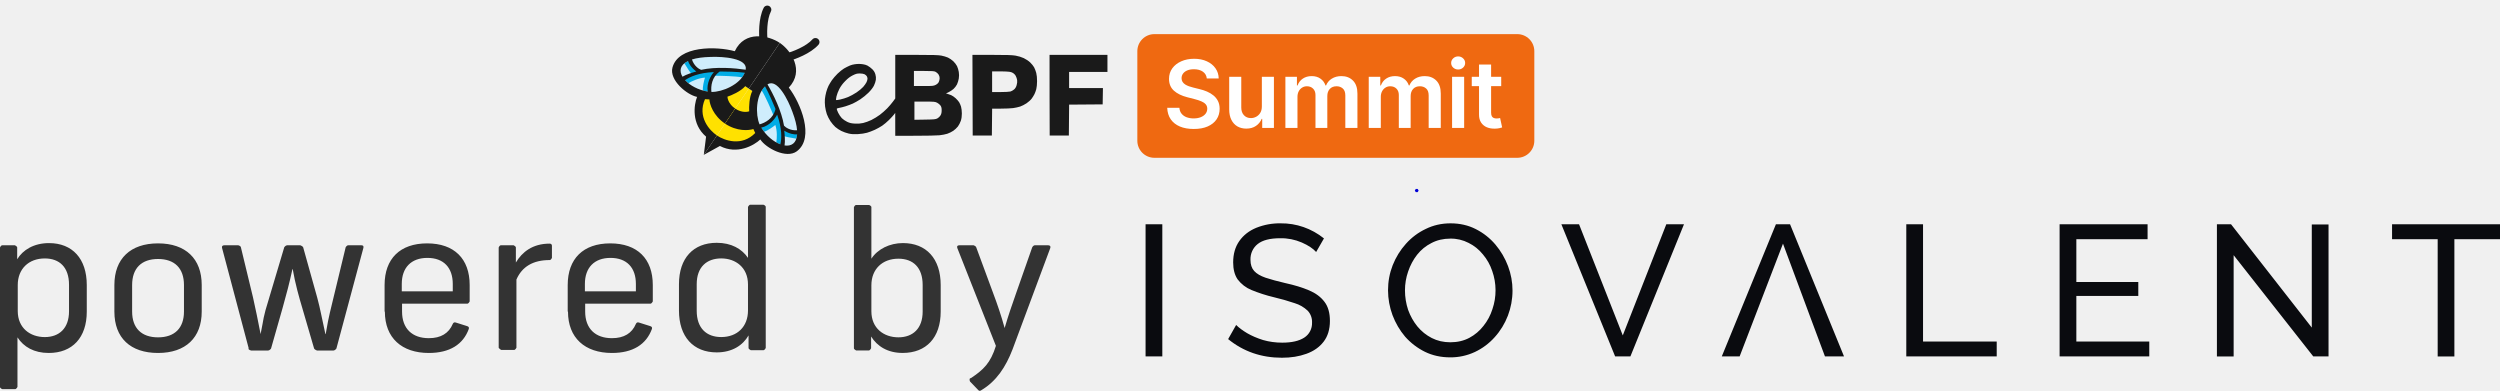
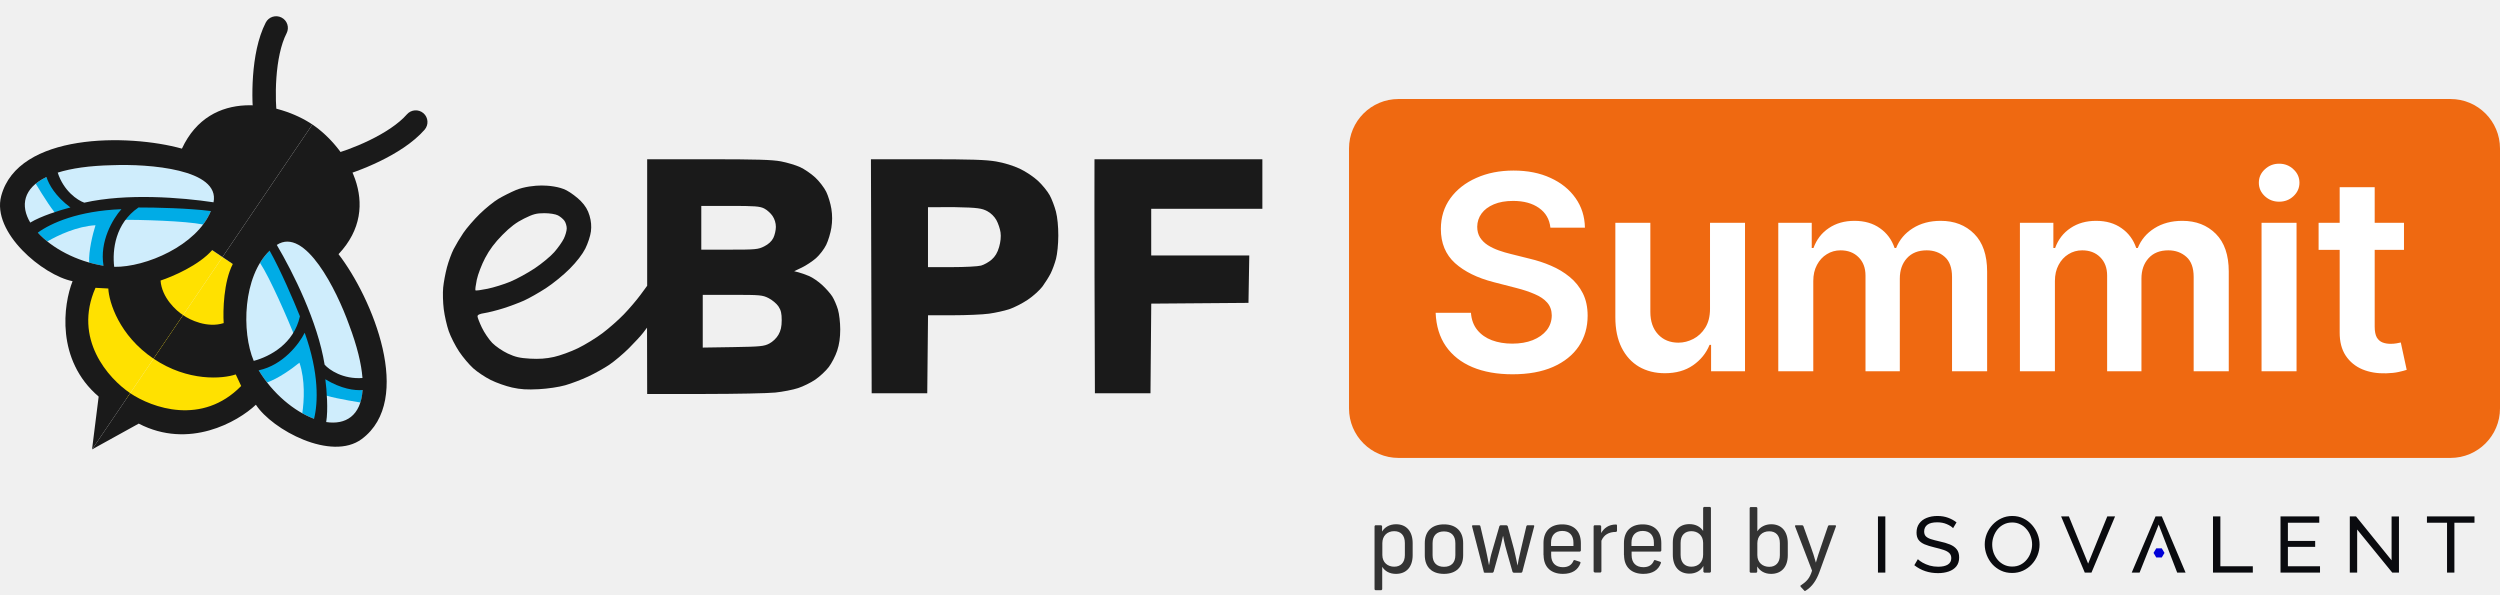
- <svg xmlns="http://www.w3.org/2000/svg" width="1209" height="189" viewBox="0 0 1209 189" fill="none">
-   <g clip-path="url(#clip0_262_6171)">
-     <path fill-rule="evenodd" clip-rule="evenodd" d="M371.954 2.921C372.916 3.412 373.296 4.585 372.804 5.542C371.834 7.431 371.308 10.142 371.105 12.93C370.907 15.679 371.039 18.282 371.244 19.815C371.311 20.328 371.172 20.848 370.856 21.259C370.54 21.67 370.074 21.938 369.56 22.006C369.306 22.04 369.047 22.023 368.799 21.956C368.551 21.89 368.318 21.775 368.115 21.619C367.703 21.303 367.434 20.838 367.367 20.324C367.127 18.521 366.989 15.655 367.206 12.649C367.42 9.679 367.994 6.351 369.324 3.766C369.562 3.307 369.972 2.961 370.464 2.802C370.957 2.644 371.492 2.686 371.954 2.921Z" fill="#1A1A1A" />
-     <path d="M360.61 33.749C361.785 28.195 349.851 27.287 343.738 27.528C319.637 28.044 329.711 42.76 343.055 44.4C348.546 45.076 359.142 40.691 360.61 33.749Z" fill="#CFEDFC" />
-     <path d="M330.96 30.616C331.637 30.059 332.514 29.556 333.617 29.125L333.959 30.199L335.708 32.406L338.268 34.716L340.237 34.427L350.072 33.41L360.41 34.512C360.086 35.543 359.559 36.514 358.882 37.416C355.821 36.805 348.678 36.624 344.797 36.615C343.761 37.832 343.383 41.962 343.303 44.428L343.055 44.401C341.978 44.27 340.913 44.053 339.87 43.754C339.775 41.825 340.441 39.068 340.929 37.535C337.888 37.7 334.669 39.196 332.896 40.237C332.122 39.626 331.417 38.932 330.795 38.166L334.738 36.009C334.129 35.702 332.205 32.68 330.96 30.616Z" fill="#00ACE6" />
-     <path d="M358.566 40.452L362.111 42.838L346.1 66.427L342.252 63.836L339.298 59.497L337.818 52.332L340.468 46.037L346.826 47.969L358.566 40.452Z" fill="#FFE100" />
-     <path fill-rule="evenodd" clip-rule="evenodd" d="M355.346 24.771C360.094 14.572 371.648 17.072 377.104 20.747L362.109 42.838L360.389 41.679C358.203 44.204 353.742 46.114 351.781 46.753C351.981 49.591 354.372 51.777 355.54 52.516L350.615 59.776C344.863 55.902 343.183 50.364 343.063 48.081L340.929 47.966C337.161 56.474 343.069 63.067 346.715 65.52L340.351 74.896L341.457 66.093C334.283 59.971 335.567 50.719 337.105 46.86C332.163 45.883 323.588 38.742 325.198 32.67C328.006 22.104 346.414 22.279 355.344 24.769M360.614 33.712C361.729 28.188 349.834 27.287 343.734 27.528C339.857 27.611 336.864 28.061 334.626 28.766C335.621 31.845 337.929 33.378 339.052 33.774C346.125 32.173 355.309 32.912 360.614 33.712ZM360.168 35.17C356.469 34.691 350.955 34.57 348.096 34.576C344.211 37.216 343.713 41.671 344.044 44.466C349.304 44.556 357.832 40.904 360.166 35.172M342.268 44.288C341.558 40.24 343.843 36.42 345.245 34.863C338.051 35.137 333.518 37.171 331.302 38.765C333.672 41.347 337.743 43.556 342.268 44.29M330.043 37.096C331.821 36.014 335.006 35.019 336.74 34.574C334.234 32.707 333.14 30.758 332.752 29.498C328.834 31.375 328.388 34.312 330.043 37.096ZM395.632 18.868C395.24 18.529 394.73 18.358 394.213 18.394C393.696 18.429 393.213 18.668 392.872 19.058C391.474 20.66 389.144 22.156 386.623 23.381C384.133 24.589 381.66 25.437 380.158 25.819C379.909 25.882 379.676 25.994 379.472 26.148C379.267 26.301 379.094 26.494 378.964 26.714C378.834 26.934 378.748 27.178 378.712 27.431C378.676 27.685 378.69 27.943 378.754 28.191C378.817 28.438 378.929 28.671 379.083 28.876C379.237 29.08 379.43 29.253 379.65 29.383C379.87 29.513 380.114 29.599 380.368 29.635C380.622 29.671 380.88 29.657 381.128 29.593C382.895 29.141 385.618 28.201 388.337 26.881C391.024 25.577 393.91 23.806 395.824 21.615C395.993 21.423 396.122 21.199 396.204 20.956C396.286 20.713 396.319 20.457 396.301 20.202C396.283 19.946 396.215 19.697 396.1 19.468C395.985 19.239 395.826 19.035 395.632 18.868Z" fill="#1A1A1A" />
-     <path d="M371.138 40.838C375.876 37.682 381.167 48.374 383.221 54.114C391.722 76.583 374.258 72.755 367.757 61.034C365.082 56.209 365.218 44.781 371.138 40.838Z" fill="#CFEDFC" />
-     <path d="M385.11 67.073C385.376 66.241 385.517 65.243 385.508 64.063L384.379 64.146L381.673 63.352L378.564 61.846L378.101 59.92L375.383 50.453L370.505 41.306C369.662 41.992 368.956 42.84 368.37 43.801C370.077 46.4 372.91 52.938 374.361 56.521C373.618 57.931 369.908 59.821 367.639 60.813L367.757 61.033C368.287 61.99 368.892 62.894 369.549 63.735C371.38 63.104 373.702 61.458 374.947 60.44C375.926 63.312 375.732 66.844 375.422 68.871C376.334 69.382 377.251 69.778 378.134 70.043L378.675 65.594C379.191 66.041 382.721 66.691 385.11 67.073Z" fill="#00ACE6" />
-     <path d="M365.653 45.222L362.111 42.838L346.1 66.427L349.946 69.017L355.09 70.131L362.317 68.827L367.195 64.034L363.025 58.876L365.653 45.222Z" fill="#FFE100" />
-     <path fill-rule="evenodd" clip-rule="evenodd" d="M381.466 42.358C389.197 34.169 382.562 24.42 377.106 20.747L362.111 42.838L363.831 43.997C362.295 46.957 362.179 51.793 362.311 53.843C359.594 54.716 356.665 53.322 355.54 52.515L350.615 59.775C356.366 63.647 362.15 63.137 364.324 62.395L365.228 64.325C358.705 70.979 350.361 67.976 346.715 65.521L340.353 74.895L348.139 70.593C356.519 74.941 364.658 70.308 367.683 67.448C370.434 71.651 380.283 76.917 385.337 73.167C394.135 66.635 387.112 49.685 381.466 42.358ZM371.167 40.819C375.897 37.729 381.171 48.388 383.221 54.116C384.588 57.731 385.285 60.666 385.461 62.995C382.22 63.222 379.933 61.66 379.144 60.772C378.002 53.637 373.89 45.424 371.167 40.819ZM369.974 41.774C371.799 45.016 373.969 50.065 375.028 52.711C374.016 57.286 370.052 59.406 367.323 60.142C365.28 55.314 365.505 46.072 369.976 41.776M368.153 61.716C372.191 60.864 374.9 57.329 375.826 55.452C378.252 62.203 378.048 67.151 377.387 69.793C374.097 68.566 370.523 65.627 368.153 61.716ZM379.412 70.335C379.759 68.289 379.499 64.973 379.268 63.205C381.941 64.826 384.164 65.111 385.481 65C385.195 69.32 382.622 70.826 379.412 70.335ZM432.947 47.623V26.54H443.172C451.155 26.54 453.81 26.619 455.271 26.897C456.303 27.095 457.736 27.524 458.456 27.852C459.179 28.182 460.319 28.966 460.992 29.591C461.667 30.22 462.488 31.292 462.821 31.977C463.153 32.662 463.537 33.932 463.673 34.798C463.842 35.844 463.842 36.91 463.673 37.956C463.501 38.937 463.212 39.895 462.81 40.806C462.37 41.637 461.795 42.388 461.107 43.03C460.508 43.554 459.443 44.257 458.741 44.591L457.466 45.2L458.196 45.385C458.601 45.488 459.394 45.767 459.959 46.004C460.525 46.245 461.501 46.911 462.127 47.487C462.752 48.062 463.516 48.925 463.822 49.405C464.127 49.886 464.55 50.861 464.763 51.575C464.98 52.303 465.151 53.755 465.151 54.887C465.151 56.277 464.992 57.383 464.639 58.453C464.358 59.305 463.727 60.528 463.235 61.172C462.587 61.962 461.837 62.663 461.004 63.257C460.101 63.842 459.133 64.319 458.12 64.68C457.274 64.956 455.571 65.288 454.338 65.418C453.108 65.546 447.79 65.656 442.524 65.657L432.947 65.662L432.927 54.607L432.278 55.456C431.923 55.922 430.858 57.078 429.913 58.022C428.965 58.965 427.491 60.208 426.634 60.786C425.778 61.363 424.186 62.25 423.096 62.758C422.008 63.267 420.293 63.917 419.285 64.201C418.22 64.507 416.379 64.781 414.872 64.861C412.919 64.965 411.829 64.897 410.419 64.583C409.193 64.286 408.001 63.865 406.86 63.327C405.931 62.865 404.618 61.99 403.943 61.388C403.268 60.782 402.203 59.52 401.577 58.583C400.952 57.647 400.178 56.125 399.856 55.201C399.471 54.002 399.19 52.772 399.017 51.525C398.879 50.424 398.836 48.807 398.92 47.932C399.005 47.058 399.288 45.544 399.548 44.569C399.808 43.593 400.308 42.223 400.661 41.53C401.012 40.837 401.747 39.612 402.292 38.812C402.837 38.008 404.067 36.589 405.023 35.652C405.981 34.716 407.382 33.584 408.14 33.136C408.895 32.688 410.204 32.033 411.046 31.678C412.403 31.109 414.246 30.915 415.344 30.915C416.443 30.915 418.282 31.084 419.494 31.719C420.214 32.099 421.284 32.901 421.874 33.505C422.628 34.279 423.061 34.998 423.336 35.943C423.608 36.871 423.676 37.684 423.563 38.589C423.474 39.307 423.057 40.578 422.638 41.413C422.157 42.372 421.197 43.616 420.033 44.789C418.805 45.985 417.474 47.069 416.055 48.029C414.88 48.79 413.235 49.721 412.395 50.098C411.554 50.475 409.992 51.059 408.918 51.397C407.845 51.731 406.445 52.084 405.807 52.181C405.021 52.297 404.649 52.47 404.649 52.715C404.649 52.915 404.977 53.763 405.378 54.598C405.778 55.436 406.557 56.583 407.108 57.148C407.659 57.713 408.821 58.507 409.69 58.913C410.954 59.501 411.707 59.676 413.416 59.771C414.925 59.858 416.106 59.771 417.407 59.482C418.422 59.26 420.22 58.606 421.403 58.03C422.836 57.303 424.209 56.462 425.507 55.516C426.759 54.548 427.947 53.501 429.064 52.381C430.036 51.361 430.953 50.29 431.81 49.172L432.947 47.623ZM453.863 35.99C453.493 35.476 453.014 35.048 452.46 34.739C451.737 34.378 450.893 34.314 446.793 34.314H441.975V41.605H446.681C451.074 41.605 451.456 41.568 452.474 41.056C453.182 40.701 453.713 40.212 453.989 39.66C454.25 39.077 454.395 38.45 454.417 37.812C454.417 37.181 454.216 36.512 453.863 35.99ZM419.147 36.795C418.85 36.423 418.481 36.116 418.061 35.892C417.65 35.681 416.703 35.529 415.79 35.529C414.482 35.529 413.932 35.673 412.425 36.417C411.117 37.065 410.124 37.812 408.792 39.157C407.529 40.435 406.641 41.617 405.919 42.993C405.341 44.086 404.715 45.719 404.525 46.623C404.335 47.526 404.236 48.322 404.304 48.39C404.372 48.458 405.277 48.339 406.315 48.122C407.617 47.828 408.893 47.431 410.132 46.936C411.193 46.495 413.022 45.495 414.197 44.713C415.371 43.931 416.833 42.721 417.448 42.021C418.061 41.324 418.782 40.309 419.046 39.765C419.312 39.222 419.529 38.453 419.529 38.057C419.529 37.661 419.358 37.092 419.147 36.795ZM454.84 51.057C454.536 50.603 453.799 49.985 453.201 49.685C452.181 49.17 451.813 49.139 447.167 49.139H442.216V57.927L447.278 57.845C451.844 57.773 452.437 57.715 453.316 57.257C453.941 56.911 454.465 56.408 454.838 55.799C455.236 55.104 455.383 54.448 455.387 53.365C455.389 52.227 455.263 51.69 454.84 51.057ZM470.395 65.538L470.271 26.538H479.633C486.928 26.538 489.471 26.621 491.16 26.909C492.473 27.136 494.027 27.611 495.101 28.116C496.106 28.588 497.434 29.477 498.171 30.17C498.885 30.843 499.752 31.913 500.097 32.55C500.441 33.188 500.908 34.407 501.131 35.267C501.381 36.232 501.531 37.756 501.525 39.274C501.521 40.668 501.356 42.331 501.143 43.131C500.937 43.902 500.536 44.995 500.251 45.56C499.852 46.309 499.402 47.029 498.903 47.716C498.449 48.337 497.339 49.343 496.434 49.95C495.53 50.558 494.133 51.27 493.328 51.533C492.523 51.797 491.005 52.132 489.954 52.276C488.904 52.42 486.191 52.538 483.922 52.538H479.796L479.666 65.538H470.395ZM491.193 36.671C490.857 36.071 490.264 35.495 489.667 35.186C488.803 34.736 488.187 34.588 484.238 34.522L479.787 34.526V44.519H483.751C485.933 44.519 488.132 44.401 488.637 44.261C489.143 44.121 489.942 43.673 490.407 43.265C490.999 42.749 491.375 42.116 491.649 41.176C491.901 40.309 491.988 39.439 491.891 38.74C491.768 38.018 491.532 37.32 491.193 36.671Z" fill="#1A1A1A" />
-     <path d="M507.568 46.342L507.629 65.538H516.898L517.028 50.601L533.246 50.473L533.38 42.574H517.022V34.798H535.562V26.538H507.559C507.551 29.916 507.543 38.956 507.568 46.342Z" fill="#1A1A1A" />
-     <path d="M733.743 16.5H558.272C553.712 16.5 550.015 20.194 550.015 24.75V68.062C550.015 72.619 553.712 76.312 558.272 76.312H733.743C738.303 76.312 742 72.619 742 68.062V24.75C742 20.194 738.303 16.5 733.743 16.5Z" fill="#EF6911" />
-     <path d="M583.608 37.946C583.458 36.539 582.824 35.444 581.707 34.66C580.598 33.877 579.157 33.485 577.384 33.485C576.137 33.485 575.067 33.672 574.174 34.048C573.282 34.425 572.6 34.935 572.126 35.578C571.654 36.224 571.412 36.96 571.4 37.785C571.4 38.474 571.556 39.07 571.868 39.573C572.19 40.079 572.626 40.509 573.175 40.862C573.723 41.206 574.33 41.496 574.998 41.733C575.664 41.969 576.335 42.169 577.012 42.331L580.109 43.102C581.356 43.392 582.555 43.784 583.705 44.278C584.867 44.773 585.904 45.396 586.818 46.148C587.736 46.889 588.484 47.817 589.013 48.871C589.549 49.935 589.818 51.182 589.818 52.61C589.818 54.544 589.324 56.246 588.335 57.717C587.345 59.179 585.914 60.323 584.044 61.149C582.184 61.966 579.932 62.374 577.287 62.374C574.716 62.374 572.485 61.977 570.594 61.182C568.712 60.387 567.238 59.227 566.175 57.703C565.122 56.176 564.552 54.317 564.465 52.126H570.353C570.438 53.276 570.793 54.233 571.416 54.995C572.041 55.758 572.853 56.327 573.852 56.702C574.939 57.09 576.086 57.282 577.24 57.267C578.54 57.267 579.68 57.074 580.658 56.686C581.648 56.29 582.422 55.742 582.981 55.042C583.541 54.335 583.826 53.508 583.835 52.561C583.824 51.702 583.572 50.993 583.078 50.437C582.582 49.866 581.889 49.393 580.997 49.017C579.993 48.593 578.958 48.248 577.9 47.986L574.143 47.017C571.422 46.32 569.272 45.262 567.692 43.845C566.122 42.415 565.336 40.519 565.336 38.156C565.336 36.212 565.864 34.509 566.918 33.047C567.982 31.587 569.427 30.454 571.255 29.648C573.083 28.832 575.152 28.423 577.465 28.423C579.808 28.423 581.862 28.832 583.625 29.648C585.4 30.453 586.793 31.576 587.803 33.017C588.813 34.447 589.334 36.09 589.366 37.946H583.608ZM610.23 51.466V37.125H616.068V61.875H610.408V57.476H610.15C609.593 58.861 608.632 60.046 607.392 60.877C606.123 61.757 604.558 62.197 602.697 62.197C601.073 62.197 599.638 61.837 598.391 61.118C597.155 60.389 596.188 59.331 595.488 57.942C594.791 56.548 594.441 54.862 594.44 52.885V37.125H600.278V51.981C600.278 53.549 600.708 54.795 601.568 55.721C602.428 56.645 603.557 57.107 604.956 57.107C605.816 57.107 606.649 56.897 607.456 56.477C608.275 56.047 608.961 55.401 609.439 54.609C609.966 53.77 610.23 52.722 610.23 51.466ZM621.617 61.875V37.125H627.197V41.333H627.488C628.004 39.914 628.859 38.807 630.052 38.012C631.245 37.208 632.67 36.805 634.325 36.803C636.004 36.803 637.418 37.211 638.567 38.026C639.728 38.834 640.544 39.935 641.018 41.331H641.276C641.821 39.964 642.794 38.81 644.05 38.043C645.362 37.218 646.916 36.805 648.712 36.803C650.991 36.803 652.851 37.523 654.292 38.963C655.733 40.402 656.453 42.502 656.453 45.262V61.875H650.599V46.165C650.599 44.628 650.19 43.505 649.372 42.797C648.555 42.078 647.555 41.718 646.373 41.718C644.965 41.718 643.863 42.158 643.068 43.038C642.282 43.909 641.889 45.042 641.889 46.439V61.875H636.165V45.924C636.165 44.645 635.777 43.624 635.002 42.861C634.24 42.099 633.24 41.718 632.003 41.718C631.163 41.718 630.4 41.933 629.713 42.362C629.013 42.797 628.444 43.416 628.068 44.15C627.659 44.913 627.455 45.805 627.455 46.825V61.875H621.617ZM661.922 61.875V37.125H667.501V41.333H667.793C668.309 39.914 669.163 38.807 670.356 38.012C671.55 37.208 672.974 36.805 674.63 36.803C676.309 36.803 677.723 37.211 678.872 38.026C680.034 38.834 680.851 39.935 681.324 41.331H681.582C682.124 39.963 683.098 38.809 684.355 38.043C685.666 37.218 687.22 36.805 689.016 36.803C691.295 36.803 693.155 37.523 694.596 38.963C696.037 40.402 696.758 42.502 696.758 45.262V61.875H690.903V46.165C690.903 44.628 690.494 43.505 689.677 42.797C688.861 42.078 687.861 41.718 686.677 41.718C685.269 41.718 684.168 42.158 683.372 43.038C682.588 43.909 682.195 45.042 682.194 46.439V61.875H676.469V45.924C676.469 44.645 676.082 43.624 675.309 42.861C674.545 42.099 673.545 41.718 672.307 41.718C671.468 41.718 670.705 41.933 670.018 42.362C669.317 42.797 668.748 43.416 668.373 44.15C667.964 44.913 667.76 45.805 667.76 46.825V61.875H661.922ZM702.226 61.875V37.125H708.064V61.875H702.226ZM705.162 33.613C704.277 33.628 703.421 33.299 702.775 32.695C702.459 32.414 702.206 32.069 702.033 31.683C701.861 31.297 701.773 30.878 701.776 30.455C701.776 29.572 702.109 28.826 702.775 28.215C703.416 27.601 704.274 27.265 705.162 27.281C706.097 27.281 706.893 27.592 707.548 28.215C708.215 28.827 708.549 29.574 708.549 30.455C708.549 31.325 708.215 32.072 707.548 32.695C706.904 33.303 706.047 33.632 705.162 33.613ZM725.985 37.125V41.638H711.743V37.125H725.985ZM715.258 31.195H721.098V54.431C721.098 55.215 721.216 55.817 721.451 56.236C721.699 56.645 722.022 56.924 722.42 57.074C722.817 57.224 723.258 57.299 723.743 57.3C724.108 57.3 724.441 57.273 724.742 57.218C725.054 57.163 725.291 57.115 725.452 57.074L726.437 61.632C726.124 61.74 725.678 61.859 725.097 61.989C724.407 62.132 723.704 62.208 723 62.215C721.538 62.257 720.221 62.036 719.048 61.553C717.911 61.086 716.939 60.288 716.26 59.264C715.582 58.233 715.249 56.944 715.258 55.397V31.195Z" fill="white" />
-     <path d="M684.667 91.375H685.581L686.039 92.138L685.581 92.905H684.667L684.208 92.14L684.667 91.375Z" fill="#0101D7" />
-   </g>
-   <path d="M0 186.994V119.683C0 119.683 0.409 118.623 1.09 118.623H7.221C7.221 118.623 8.311 119.153 8.311 119.683V125.381C11.036 120.876 16.349 117.563 23.706 117.563C35.015 117.563 41.963 125.116 41.963 137.836V150.689C41.963 163.276 35.014 170.696 23.57 170.696C16.485 170.696 11.444 167.781 8.447 163.144V187.127C8.447 187.127 7.902 188.187 7.357 188.187H1.09C1.09 188.187 0 187.789 0 187.127V186.994ZM21.663 163.011C28.611 163.011 33.38 158.771 33.38 150.556V137.704C33.38 129.224 28.747 124.983 21.663 124.983C13.897 124.983 8.583 130.019 8.583 137.836V150.424C8.583 158.639 14.578 163.011 21.663 163.011ZM55.315 150.689V137.836C55.315 125.116 63.081 117.696 76.433 117.696C89.784 117.696 97.55 125.116 97.55 137.836V150.689C97.55 163.276 89.784 170.696 76.433 170.696C63.081 170.696 55.315 163.409 55.315 150.689ZM76.433 163.144C84.471 163.144 88.967 158.639 88.967 150.689V137.836C88.967 129.754 84.471 125.248 76.433 125.248C68.394 125.248 63.898 129.754 63.898 137.836V150.689C63.898 158.639 68.394 163.144 76.433 163.144ZM120.303 168.576L107.36 119.816C107.224 119.021 107.632 118.623 108.45 118.623H115.262C115.262 118.623 116.352 118.888 116.488 119.551L122.347 143.799C123.573 149.364 124.799 155.061 126.025 161.554C127.796 153.074 126.843 154.796 130.249 143.799L137.47 119.551C137.47 119.551 138.151 118.623 138.832 118.623H145.236C145.236 118.623 146.326 119.021 146.598 119.551L153.41 143.931C155.045 150.026 155.318 152.411 157.361 161.554H157.498C158.587 155.856 158.179 156.519 161.312 143.799L167.171 119.551C167.171 119.551 167.716 118.623 168.397 118.623H174.8C175.618 118.623 175.89 119.021 175.754 119.816L162.675 168.576C162.675 168.576 161.994 169.504 161.312 169.504H153.274C153.274 169.504 152.184 169.106 151.911 168.576L146.189 148.966C144.691 143.931 142.783 137.306 141.557 130.151H141.421C140.058 136.511 138.423 142.739 136.652 148.966L131.066 168.576C131.066 168.576 130.385 169.504 129.704 169.504H121.393C121.393 169.504 120.303 169.239 120.031 168.576H120.303ZM185.986 150.689V137.836C185.986 125.116 193.479 117.696 206.559 117.696C219.638 117.696 227.132 125.116 227.132 137.836V145.786C227.132 145.786 226.587 146.846 226.042 146.846H194.433V150.689C194.433 158.904 199.338 163.541 207.376 163.541C213.235 163.541 217.05 161.156 218.957 156.651C219.229 155.989 219.774 155.724 220.456 155.989L225.905 157.711C226.723 157.976 226.859 158.374 226.723 159.036C223.998 166.589 217.458 170.696 207.376 170.696C194.297 170.696 186.122 163.409 186.122 150.689H185.986ZM218.957 140.884V137.306C218.957 129.489 214.597 124.719 206.695 124.719C198.793 124.719 194.297 129.489 194.297 137.306V140.884H218.957ZM241.165 168.431V119.67C241.165 119.67 241.573 118.61 242.255 118.61H248.386C248.386 118.61 249.475 119.14 249.475 119.67V126.958C252.473 121.923 257.514 117.815 265.825 117.815C266.642 117.815 266.915 118.345 266.915 118.875V124.705C266.915 124.705 266.506 125.765 265.825 125.765C257.786 125.765 252.473 128.945 249.748 135.173V168.166C249.748 168.166 249.203 169.226 248.658 169.226H242.391C242.391 169.226 241.301 168.696 241.301 168.166L241.165 168.431ZM274.544 150.689V137.836C274.544 125.116 282.038 117.696 295.117 117.696C308.196 117.696 315.69 125.116 315.69 137.836V145.786C315.69 145.786 315.145 146.846 314.6 146.846H282.991V150.689C282.991 158.904 287.896 163.541 295.935 163.541C301.793 163.541 305.608 161.156 307.515 156.651C307.788 155.989 308.333 155.724 309.014 155.989L314.464 157.711C315.281 157.976 315.417 158.374 315.281 159.036C312.556 166.589 306.017 170.696 295.935 170.696C282.855 170.696 274.681 163.409 274.681 150.689H274.544ZM307.515 140.884V137.306C307.515 129.489 303.155 124.719 295.253 124.719C287.351 124.719 282.855 129.489 282.855 137.306V140.884H307.515ZM328.347 150.278V137.425C328.347 124.838 335.295 117.418 346.604 117.418C353.688 117.418 358.729 120.333 361.727 124.705V100.06C361.727 100.06 362.271 99 362.816 99H369.22C369.22 99 370.31 99.397 370.31 100.06V168.298C370.31 168.298 369.765 169.358 369.22 169.358H363.089C363.089 169.358 361.999 168.828 361.999 168.298V162.203C359.274 166.973 354.097 170.418 346.604 170.418C335.295 170.418 328.347 162.866 328.347 150.146V150.278ZM348.783 162.998C356.549 162.998 361.727 157.963 361.727 150.146V137.558C361.727 129.343 355.732 124.97 348.783 124.97C341.835 124.97 336.93 129.078 336.93 137.425V150.278C336.93 158.758 341.699 162.998 348.783 162.998ZM421.265 162.733V168.431C421.265 168.431 420.72 169.491 420.175 169.491H414.044C414.044 169.491 412.954 168.961 412.954 168.431V100.193C412.954 100.193 413.363 99.132 414.044 99.132H420.311C420.311 99.132 421.401 99.53 421.401 100.193V125.103C424.399 120.465 430.257 117.55 436.661 117.55C447.969 117.55 454.917 125.103 454.917 137.823V150.676C454.917 163.263 447.969 170.683 436.524 170.683C429.303 170.683 424.262 167.503 421.265 162.733ZM434.481 163.131C441.429 163.131 446.198 158.891 446.198 150.676V137.823C446.198 129.343 441.565 125.103 434.481 125.103C426.715 125.103 421.401 130.138 421.401 137.955V150.543C421.401 158.758 427.396 163.131 434.481 163.131ZM469.495 182.887C475.626 178.779 479.032 175.599 481.621 167.251L462.956 119.948C462.683 119.153 462.956 118.623 463.909 118.623H470.858C470.858 118.623 471.948 119.021 472.084 119.551L480.259 141.679C482.302 147.111 484.21 152.676 485.845 158.639C487.616 152.544 489.25 147.906 491.43 141.679L499.196 119.551C499.196 119.551 499.741 118.623 500.422 118.623H506.962C507.78 118.623 508.188 119.153 507.916 119.948L489.659 168.974C486.389 177.454 481.893 184.344 474.536 188.717C473.991 189.114 473.446 189.114 473.038 188.584L469.086 184.477C469.086 184.477 468.542 183.284 469.223 182.887H469.495Z" fill="#333333" />
-   <path d="M554 172.367V108.469H562.099V172.367H554ZM636.488 121.868C634.993 120.179 632.683 118.649 629.558 117.28C626.255 115.848 622.701 115.143 619.121 115.211C614.202 115.211 610.573 116.14 608.236 117.997C607.098 118.886 606.186 120.047 605.575 121.38C604.964 122.713 604.674 124.179 604.73 125.654C604.73 127.934 605.328 129.735 606.523 131.058C607.728 132.372 609.558 133.451 612.014 134.295C614.541 135.14 617.721 136.008 621.553 136.899C625.993 137.866 629.834 139.039 633.077 140.418C636.312 141.797 638.798 143.655 640.538 145.991C642.277 148.271 643.147 151.335 643.147 155.182C643.147 159.263 642.128 162.622 640.09 165.259C638.051 167.905 635.261 169.857 631.718 171.114C628.239 172.381 624.312 173.009 619.936 173C609.971 173 601.301 169.997 593.926 163.992L597.799 157.152C599.113 158.475 600.884 159.798 603.112 161.121C605.377 162.435 607.955 163.542 610.845 164.443C613.78 165.287 616.87 165.709 620.113 165.709C624.679 165.709 628.217 164.898 630.726 163.275C631.926 162.518 632.909 161.444 633.573 160.162C634.237 158.88 634.559 157.438 634.504 155.984C634.548 154.921 634.381 153.86 634.011 152.867C633.642 151.874 633.079 150.971 632.357 150.214C630.578 148.543 628.454 147.315 626.147 146.625C622.832 145.496 619.467 144.533 616.063 143.739C612.354 142.86 608.715 141.688 605.178 140.235C602.56 139.167 600.262 137.4 598.519 135.112C597.079 133.001 596.359 130.27 596.359 126.92C596.359 122.83 597.35 119.377 599.335 116.562C601.31 113.747 604.037 111.617 607.515 110.172C611.271 108.67 615.272 107.934 619.298 108.005C626.882 107.911 634.273 110.481 640.266 115.295L636.488 121.868ZM701.31 172.817C696.807 172.817 692.726 171.916 689.066 170.115C685.466 168.337 682.228 165.862 679.526 162.824C676.915 159.739 674.846 156.205 673.411 152.381C671.997 148.562 671.265 144.508 671.25 140.418C671.25 136.158 672.002 132.105 673.506 128.258C675.064 124.354 677.193 120.906 679.893 117.913C682.603 114.869 685.874 112.418 689.514 110.707C693.175 108.905 697.165 108.005 701.487 108.005C705.98 108.005 710.057 108.938 713.717 110.805C717.377 112.663 720.53 115.15 723.176 118.265C725.812 121.399 727.85 124.88 729.291 128.708C730.731 132.555 731.452 136.486 731.452 140.502C731.456 148.898 728.364 156.978 722.809 163.092C720.115 166.096 716.873 168.517 713.269 170.213C709.511 171.965 705.431 172.854 701.31 172.817ZM679.445 140.418C679.445 143.655 679.952 146.803 680.967 149.862C682.054 152.864 683.553 155.538 685.465 157.884C687.394 160.22 689.705 162.078 692.395 163.458C695.086 164.837 698.085 165.526 701.392 165.526C704.816 165.526 707.878 164.809 710.578 163.373C713.224 161.971 715.554 160.004 717.414 157.603C719.334 155.21 720.775 152.512 721.735 149.51C723.783 143.536 723.749 137.009 721.64 131.058C720.66 128.106 719.132 125.381 717.142 123.036C715.25 120.679 712.885 118.777 710.211 117.463C707.475 116.049 704.449 115.339 701.392 115.394C697.985 115.394 694.928 116.111 692.219 117.547C689.536 118.89 687.17 120.826 685.288 123.219C683.422 125.621 681.981 128.323 680.967 131.326C679.954 134.242 679.439 137.319 679.445 140.418ZM763.631 108.469L784.777 162.205L805.827 108.455H814.375L788.46 172.367H781.08L755.084 108.469H763.631ZM858.826 108.469H865.675L891.767 172.367H882.553L875.568 153.648L862.25 117.828L841.282 172.367H832.653L858.826 108.469ZM921.881 172.367V108.469H929.981V165.175H965.612V172.367H921.881ZM1039.39 165.175V172.367H996.026V108.469H1038.57V115.661H1004.12V136.364H1034.08V143.12H1004.12V165.175H1039.39ZM1080.19 123.402V172.381H1072.1V108.455H1078.93L1117.98 158.419V108.553H1126.08V172.367H1118.7L1080.19 123.402ZM1209 115.661H1186.94V172.381H1178.86V115.661H1156.8V108.455H1209V115.661Z" fill="#0A0B0F" />
-   <defs>
-     <clipPath id="clip0_262_6171">
-       <rect width="417" height="99" fill="white" transform="translate(325)" />
-     </clipPath>
-   </defs>
+ <svg xmlns="http://www.w3.org/2000/svg" width="202" height="48" viewBox="0 0 202 48" fill="none">
+   <path fill-rule="evenodd" clip-rule="evenodd" d="M22.745 1.416C23.211 1.654 23.395 2.223 23.157 2.687C22.686 3.603 22.432 4.918 22.334 6.269C22.238 7.602 22.302 8.864 22.401 9.607C22.469 10.123 22.104 10.598 21.586 10.666C21.067 10.734 20.591 10.37 20.523 9.853C20.407 8.98 20.34 7.59 20.445 6.133C20.549 4.694 20.827 3.079 21.471 1.826C21.709 1.362 22.28 1.179 22.745 1.416Z" fill="#1A1A1A" />
+   <path d="M17.25 16.363C17.819 13.669 12.038 13.23 9.077 13.347C-2.598 13.597 2.282 20.732 8.746 21.527C11.406 21.855 16.539 19.729 17.25 16.363Z" fill="#CFEDFC" />
+   <path d="M2.887 14.844C3.215 14.574 3.64 14.33 4.174 14.121L4.34 14.642L5.187 15.711L6.428 16.832L7.381 16.691L12.145 16.199L17.153 16.733C16.995 17.234 16.741 17.704 16.413 18.141C14.93 17.845 11.47 17.757 9.59 17.753C9.088 18.342 8.905 20.345 8.866 21.541C8.825 21.537 8.785 21.533 8.746 21.528C8.218 21.463 7.701 21.356 7.203 21.214C7.157 20.279 7.481 18.942 7.716 18.199C6.243 18.279 4.684 19.005 3.825 19.51C3.429 19.193 3.085 18.854 2.807 18.505L4.716 17.459C4.422 17.31 3.49 15.845 2.887 14.844Z" fill="#00ACE6" />
+   <path d="M16.26 19.613L17.977 20.77L10.221 32.207L8.357 30.951L6.926 28.847L6.209 25.373L7.492 22.321L10.573 23.258L16.26 19.613Z" fill="#FFE100" />
+   <path fill-rule="evenodd" clip-rule="evenodd" d="M14.699 12.01C17 7.065 22.597 8.277 25.24 10.059L17.976 20.77L17.143 20.208C16.084 21.432 13.922 22.358 12.973 22.668C13.07 24.044 14.228 25.104 14.794 25.462L12.408 28.982C9.622 27.104 8.809 24.419 8.75 23.311L7.716 23.256C5.891 27.381 8.753 30.578 10.519 31.767L7.436 36.313L7.972 32.045C4.497 29.077 5.119 24.591 5.864 22.72C3.47 22.246 -0.684 18.784 0.096 15.841C1.455 10.718 10.373 10.803 14.699 12.01ZM17.253 16.346C17.794 13.668 12.031 13.231 9.076 13.348C7.198 13.388 5.748 13.606 4.664 13.948C5.146 15.441 6.265 16.184 6.808 16.376C10.234 15.6 14.683 15.958 17.253 16.346ZM17.037 17.053C15.245 16.821 12.574 16.762 11.189 16.765C9.307 18.046 9.066 20.205 9.226 21.56C11.774 21.604 15.905 19.833 17.037 17.053ZM8.367 21.474C8.023 19.51 9.13 17.657 9.809 16.903C6.324 17.036 4.128 18.021 3.055 18.795C4.203 20.047 6.175 21.118 8.367 21.474ZM2.445 17.985C3.306 17.46 4.849 16.978 5.689 16.762C4.475 15.857 3.945 14.912 3.757 14.301C1.859 15.211 1.643 16.635 2.445 17.985Z" fill="#1A1A1A" />
+   <path fill-rule="evenodd" clip-rule="evenodd" d="M34.215 9.148C33.82 8.806 33.222 8.847 32.878 9.24C32.201 10.017 31.072 10.742 29.851 11.336C28.645 11.922 27.447 12.333 26.719 12.518C26.212 12.648 25.907 13.162 26.037 13.667C26.166 14.172 26.683 14.477 27.189 14.348C28.045 14.129 29.364 13.673 30.681 13.033C31.983 12.401 33.381 11.542 34.308 10.48C34.651 10.086 34.609 9.49 34.215 9.148Z" fill="#1A1A1A" />
+   <path d="M22.35 19.8C24.645 18.27 27.209 23.454 28.203 26.237C32.321 37.131 23.861 35.275 20.712 29.592C19.416 27.253 19.481 21.712 22.35 19.8Z" fill="#CFEDFC" />
+   <path d="M29.118 32.521C29.247 32.117 29.315 31.633 29.311 31.061L28.764 31.102L27.453 30.716L25.947 29.986L25.723 29.052L24.406 24.461L22.043 20.027C21.635 20.36 21.292 20.771 21.009 21.237C21.836 22.498 23.208 25.666 23.911 27.404C23.55 28.088 21.754 29.003 20.655 29.485C20.674 29.522 20.693 29.557 20.712 29.592C20.969 30.056 21.262 30.494 21.58 30.902C22.467 30.596 23.591 29.799 24.195 29.304C24.669 30.697 24.575 32.409 24.425 33.392C24.867 33.641 25.311 33.832 25.739 33.96L26.001 31.803C26.25 32.02 27.961 32.336 29.118 32.521Z" fill="#00ACE6" />
+   <path d="M19.693 21.926L17.977 20.77L10.221 32.207L12.084 33.463L14.576 34.003L18.077 33.371L20.44 31.047L18.42 28.546L19.693 21.926Z" fill="#FFE100" />
+   <path fill-rule="evenodd" clip-rule="evenodd" d="M27.353 20.537C31.098 16.566 27.884 11.84 25.241 10.059L17.977 20.77L18.81 21.332C18.066 22.767 18.009 25.113 18.074 26.106C16.758 26.529 15.339 25.853 14.795 25.462L12.408 28.982C15.194 30.859 17.996 30.611 19.049 30.253L19.487 31.188C16.327 34.414 12.285 32.958 10.519 31.768L7.437 36.313L11.209 34.227C15.268 36.335 19.211 34.089 20.676 32.702C22.009 34.74 26.78 37.293 29.228 35.475C33.49 32.308 30.088 24.09 27.353 20.537ZM22.364 19.791C24.655 18.293 27.21 23.461 28.203 26.238C28.865 27.991 29.202 29.414 29.288 30.543C27.718 30.654 26.61 29.896 26.229 29.465C25.675 26.006 23.683 22.024 22.364 19.791ZM21.787 20.255C22.67 21.826 23.721 24.274 24.234 25.557C23.744 27.775 21.824 28.803 20.502 29.16C19.512 26.819 19.621 22.338 21.787 20.255ZM20.903 29.922C22.859 29.509 24.171 27.795 24.62 26.885C25.795 30.158 25.696 32.557 25.376 33.838C23.782 33.243 22.051 31.818 20.903 29.922ZM26.357 34.101C26.525 33.109 26.399 31.501 26.287 30.644C27.582 31.43 28.659 31.568 29.297 31.514C29.158 33.609 27.912 34.339 26.357 34.101Z" fill="#1A1A1A" />
+   <path fill-rule="evenodd" clip-rule="evenodd" d="M52.291 23.091V12.867H57.244C61.111 12.867 62.397 12.905 63.105 13.04C63.605 13.136 64.299 13.344 64.648 13.503C64.997 13.663 65.55 14.042 65.876 14.346C66.203 14.651 66.601 15.171 66.762 15.503C66.923 15.835 67.109 16.451 67.175 16.871C67.257 17.389 67.257 17.882 67.175 18.402C67.109 18.825 66.921 19.447 66.757 19.784C66.593 20.122 66.222 20.607 65.932 20.862C65.641 21.116 65.126 21.457 64.786 21.619L64.168 21.914L64.522 22.004C64.718 22.053 65.102 22.189 65.376 22.305C65.65 22.421 66.123 22.744 66.426 23.023C66.73 23.301 67.099 23.72 67.247 23.953C67.395 24.186 67.6 24.659 67.703 25.005C67.808 25.358 67.891 26.062 67.891 26.611C67.891 27.285 67.814 27.822 67.643 28.34C67.507 28.753 67.201 29.346 66.964 29.658C66.726 29.97 66.239 30.425 65.882 30.669C65.524 30.914 64.896 31.224 64.485 31.358C64.075 31.493 63.25 31.654 62.653 31.717C62.056 31.779 59.481 31.832 56.93 31.833L52.291 31.835L52.28 26.474L51.967 26.887C51.795 27.113 51.279 27.673 50.821 28.131C50.362 28.588 49.648 29.191 49.233 29.471C48.818 29.751 48.047 30.181 47.519 30.427C46.992 30.674 46.161 30.989 45.673 31.128C45.157 31.275 44.265 31.408 43.535 31.447C42.589 31.497 42.061 31.464 41.378 31.312C40.88 31.202 40.105 30.928 39.654 30.703C39.204 30.479 38.568 30.055 38.241 29.762C37.914 29.469 37.398 28.857 37.095 28.403C36.792 27.948 36.417 27.211 36.261 26.764C36.105 26.317 35.922 25.515 35.855 24.981C35.788 24.447 35.767 23.663 35.808 23.239C35.849 22.816 35.986 22.081 36.112 21.608C36.238 21.134 36.48 20.471 36.651 20.135C36.822 19.799 37.177 19.205 37.441 18.817C37.705 18.428 38.3 17.739 38.764 17.285C39.228 16.831 39.907 16.282 40.274 16.065C40.64 15.848 41.274 15.53 41.682 15.358C42.339 15.082 43.232 14.988 43.764 14.988C44.296 14.988 45.187 15.07 45.775 15.379C46.123 15.562 46.641 15.951 46.927 16.244C47.292 16.619 47.502 16.968 47.635 17.426C47.767 17.877 47.8 18.27 47.745 18.709C47.702 19.057 47.5 19.673 47.297 20.078C47.064 20.543 46.599 21.146 46.035 21.715C45.544 22.211 44.676 22.918 44.108 23.286C43.539 23.655 42.742 24.106 42.335 24.289C41.929 24.472 41.171 24.755 40.651 24.918C40.131 25.081 39.453 25.252 39.144 25.298C38.763 25.355 38.583 25.438 38.583 25.558C38.583 25.655 38.742 26.066 38.936 26.471C39.13 26.877 39.507 27.433 39.774 27.707C40.041 27.981 40.604 28.366 41.025 28.563C41.637 28.848 42.002 28.932 42.83 28.979C43.561 29.021 44.133 28.98 44.763 28.84C45.255 28.731 46.126 28.414 46.699 28.135C47.273 27.857 48.167 27.308 48.687 26.916C49.207 26.525 49.983 25.841 50.41 25.397C50.838 24.953 51.437 24.252 51.74 23.84L52.291 23.091ZM62.422 17.45C62.275 17.23 61.969 16.957 61.743 16.843C61.393 16.668 60.984 16.637 58.998 16.637L56.664 16.637V20.172H58.943C61.072 20.172 61.258 20.154 61.75 19.906C62.093 19.734 62.349 19.497 62.484 19.229C62.597 19.002 62.691 18.599 62.691 18.333C62.691 18.027 62.593 17.704 62.422 17.45ZM45.607 17.841C45.506 17.696 45.269 17.499 45.081 17.402C44.882 17.3 44.423 17.226 43.982 17.226C43.347 17.226 43.082 17.296 42.351 17.657C41.717 17.971 41.236 18.333 40.592 18.985C39.979 19.605 39.549 20.178 39.199 20.845C38.92 21.374 38.616 22.167 38.524 22.605C38.432 23.043 38.384 23.429 38.417 23.462C38.45 23.495 38.888 23.437 39.391 23.333C39.894 23.229 40.726 22.97 41.24 22.757C41.754 22.543 42.64 22.058 43.209 21.679C43.778 21.3 44.486 20.713 44.784 20.374C45.081 20.036 45.43 19.544 45.558 19.28C45.687 19.017 45.792 18.644 45.792 18.452C45.792 18.26 45.709 17.985 45.607 17.841ZM62.897 24.754C62.75 24.534 62.393 24.235 62.103 24.089C61.609 23.84 61.431 23.824 59.18 23.824H56.782V28.085L59.234 28.046C61.446 28.01 61.733 27.982 62.159 27.76C62.438 27.615 62.74 27.325 62.896 27.053C63.089 26.716 63.16 26.398 63.162 25.873C63.163 25.322 63.102 25.061 62.897 24.754Z" fill="#1A1A1A" />
+   <path fill-rule="evenodd" clip-rule="evenodd" d="M70.431 31.776L70.371 12.867H74.906C78.44 12.867 79.672 12.907 80.49 13.047C81.126 13.156 81.879 13.387 82.398 13.632C82.886 13.861 83.529 14.292 83.886 14.628C84.232 14.954 84.652 15.473 84.819 15.782C84.987 16.09 85.212 16.683 85.32 17.099C85.441 17.567 85.514 18.306 85.511 19.042C85.509 19.718 85.429 20.524 85.326 20.911C85.227 21.286 85.032 21.816 84.894 22.09C84.755 22.363 84.462 22.833 84.241 23.135C84.021 23.436 83.483 23.924 83.045 24.218C82.607 24.513 81.93 24.858 81.54 24.986C81.15 25.114 80.415 25.276 79.906 25.346C79.398 25.416 78.083 25.473 76.984 25.473H74.985L74.922 31.776H70.431ZM80.506 17.78C80.343 17.489 80.057 17.21 79.767 17.059C79.348 16.842 79.05 16.771 77.138 16.738L74.981 16.74V21.585L76.901 21.584C77.958 21.584 79.023 21.528 79.268 21.46C79.514 21.392 79.9 21.175 80.125 20.977C80.412 20.726 80.594 20.42 80.727 19.964C80.849 19.545 80.891 19.122 80.844 18.783C80.805 18.492 80.652 18.041 80.506 17.78Z" fill="#1A1A1A" />
+   <path d="M88.438 22.469L88.468 31.776H92.959L93.021 24.534L100.877 24.472L100.942 20.643H93.018V16.873H101.999V12.867H88.434C88.43 14.505 88.426 18.888 88.438 22.469Z" fill="#1A1A1A" />
+   <rect x="109" y="8" width="93" height="29" rx="4" fill="#EF6911" />
+   <path d="M125.273 18.398C125.201 17.716 124.893 17.185 124.352 16.805C123.815 16.424 123.117 16.234 122.258 16.234C121.654 16.234 121.135 16.326 120.703 16.508C120.271 16.69 119.94 16.938 119.711 17.25C119.482 17.562 119.365 17.919 119.359 18.32C119.359 18.654 119.435 18.943 119.586 19.188C119.742 19.432 119.953 19.641 120.219 19.812C120.484 19.979 120.779 20.12 121.102 20.234C121.424 20.349 121.75 20.445 122.078 20.523L123.578 20.898C124.182 21.039 124.763 21.229 125.32 21.469C125.883 21.708 126.385 22.01 126.828 22.375C127.276 22.74 127.63 23.18 127.891 23.695C128.151 24.211 128.281 24.815 128.281 25.508C128.281 26.445 128.042 27.271 127.563 27.984C127.083 28.693 126.391 29.247 125.484 29.648C124.583 30.044 123.492 30.242 122.211 30.242C120.966 30.242 119.885 30.049 118.969 29.664C118.057 29.279 117.344 28.716 116.828 27.977C116.318 27.237 116.042 26.336 116 25.273H118.852C118.893 25.831 119.065 26.294 119.367 26.664C119.669 27.034 120.063 27.31 120.547 27.492C121.036 27.674 121.583 27.766 122.188 27.766C122.818 27.766 123.37 27.672 123.844 27.484C124.323 27.292 124.698 27.026 124.969 26.688C125.24 26.344 125.378 25.943 125.383 25.484C125.378 25.068 125.255 24.724 125.016 24.453C124.776 24.177 124.44 23.948 124.008 23.766C123.581 23.578 123.081 23.412 122.508 23.266L120.688 22.797C119.37 22.458 118.328 21.945 117.563 21.258C116.802 20.565 116.422 19.646 116.422 18.5C116.422 17.557 116.677 16.732 117.188 16.023C117.703 15.315 118.404 14.766 119.289 14.375C120.174 13.979 121.177 13.781 122.297 13.781C123.432 13.781 124.427 13.979 125.281 14.375C126.141 14.766 126.815 15.31 127.305 16.008C127.794 16.701 128.047 17.497 128.062 18.398H125.273ZM138.169 24.953V18H140.997V30H138.255V27.867H138.13C137.859 28.539 137.413 29.088 136.794 29.516C136.179 29.943 135.421 30.156 134.52 30.156C133.734 30.156 133.038 29.982 132.434 29.633C131.835 29.279 131.367 28.766 131.028 28.094C130.69 27.417 130.52 26.599 130.52 25.641V18H133.348V25.203C133.348 25.963 133.557 26.568 133.973 27.016C134.39 27.463 134.937 27.688 135.614 27.688C136.031 27.688 136.434 27.586 136.825 27.383C137.216 27.18 137.536 26.878 137.786 26.477C138.041 26.07 138.169 25.562 138.169 24.953ZM143.685 30V18H146.388V20.039H146.529C146.779 19.352 147.193 18.815 147.771 18.43C148.349 18.039 149.039 17.844 149.841 17.844C150.654 17.844 151.339 18.042 151.896 18.438C152.458 18.828 152.854 19.362 153.083 20.039H153.208C153.474 19.372 153.922 18.841 154.552 18.445C155.188 18.044 155.94 17.844 156.81 17.844C157.914 17.844 158.815 18.193 159.513 18.891C160.211 19.588 160.56 20.607 160.56 21.945V30H157.724V22.383C157.724 21.638 157.526 21.094 157.13 20.75C156.734 20.401 156.25 20.227 155.677 20.227C154.995 20.227 154.461 20.44 154.076 20.867C153.695 21.289 153.505 21.838 153.505 22.516V30H150.732V22.266C150.732 21.646 150.544 21.151 150.169 20.781C149.8 20.412 149.315 20.227 148.716 20.227C148.31 20.227 147.94 20.331 147.607 20.539C147.274 20.742 147.008 21.031 146.81 21.406C146.612 21.776 146.513 22.208 146.513 22.703V30H143.685ZM163.209 30V18H165.912V20.039H166.053C166.303 19.352 166.717 18.815 167.295 18.43C167.873 18.039 168.563 17.844 169.365 17.844C170.178 17.844 170.863 18.042 171.42 18.438C171.983 18.828 172.378 19.362 172.608 20.039H172.733C172.998 19.372 173.446 18.841 174.076 18.445C174.712 18.044 175.464 17.844 176.334 17.844C177.438 17.844 178.339 18.193 179.037 18.891C179.735 19.588 180.084 20.607 180.084 21.945V30H177.248V22.383C177.248 21.638 177.05 21.094 176.654 20.75C176.259 20.401 175.774 20.227 175.201 20.227C174.519 20.227 173.985 20.44 173.6 20.867C173.22 21.289 173.029 21.838 173.029 22.516V30H170.256V22.266C170.256 21.646 170.069 21.151 169.694 20.781C169.324 20.412 168.839 20.227 168.24 20.227C167.834 20.227 167.464 20.331 167.131 20.539C166.798 20.742 166.532 21.031 166.334 21.406C166.136 21.776 166.037 22.208 166.037 22.703V30H163.209ZM182.733 30V18H185.561V30H182.733ZM184.155 16.297C183.707 16.297 183.322 16.148 182.999 15.852C182.676 15.55 182.515 15.188 182.515 14.766C182.515 14.338 182.676 13.977 182.999 13.68C183.322 13.378 183.707 13.227 184.155 13.227C184.608 13.227 184.994 13.378 185.311 13.68C185.634 13.977 185.796 14.338 185.796 14.766C185.796 15.188 185.634 15.55 185.311 15.852C184.994 16.148 184.608 16.297 184.155 16.297ZM194.242 18V20.188H187.343V18H194.242ZM189.046 15.125H191.875V26.391C191.875 26.771 191.932 27.062 192.046 27.266C192.166 27.463 192.323 27.599 192.515 27.672C192.708 27.745 192.921 27.781 193.156 27.781C193.333 27.781 193.494 27.768 193.64 27.742C193.791 27.716 193.906 27.693 193.984 27.672L194.461 29.883C194.31 29.935 194.093 29.992 193.812 30.055C193.536 30.117 193.198 30.154 192.796 30.164C192.088 30.185 191.45 30.078 190.882 29.844C190.315 29.604 189.864 29.234 189.531 28.734C189.203 28.234 189.041 27.609 189.046 26.859V15.125Z" fill="white" />
+   <path d="M111.063 47.599V42.519C111.063 42.519 111.093 42.439 111.143 42.439H111.593C111.593 42.439 111.673 42.479 111.673 42.519V42.949C111.873 42.609 112.263 42.359 112.803 42.359C113.633 42.359 114.143 42.929 114.143 43.889V44.859C114.143 45.809 113.633 46.369 112.793 46.369C112.273 46.369 111.903 46.149 111.683 45.799V47.609C111.683 47.609 111.643 47.689 111.603 47.689H111.143C111.143 47.689 111.063 47.659 111.063 47.609V47.599ZM112.653 45.789C113.163 45.789 113.513 45.469 113.513 44.849V43.879C113.513 43.239 113.173 42.919 112.653 42.919C112.083 42.919 111.693 43.299 111.693 43.889V44.839C111.693 45.459 112.133 45.789 112.653 45.789Z" fill="#333333" />
+   <path d="M115.123 44.859V43.889C115.123 42.929 115.693 42.369 116.673 42.369C117.653 42.369 118.223 42.929 118.223 43.889V44.859C118.223 45.809 117.653 46.369 116.673 46.369C115.693 46.369 115.123 45.819 115.123 44.859ZM116.673 45.799C117.263 45.799 117.593 45.459 117.593 44.859V43.889C117.593 43.279 117.263 42.939 116.673 42.939C116.083 42.939 115.753 43.279 115.753 43.889V44.859C115.753 45.459 116.083 45.799 116.673 45.799Z" fill="#333333" />
+   <path d="M119.893 46.209L118.943 42.529C118.933 42.469 118.963 42.44 119.023 42.44H119.523C119.523 42.44 119.603 42.459 119.613 42.51L120.043 44.34C120.133 44.76 120.223 45.19 120.313 45.679C120.443 45.039 120.373 45.169 120.623 44.34L121.153 42.51C121.153 42.51 121.203 42.44 121.253 42.44H121.723C121.723 42.44 121.803 42.469 121.823 42.51L122.323 44.349C122.443 44.809 122.463 44.989 122.613 45.679H122.623C122.703 45.249 122.673 45.3 122.903 44.34L123.333 42.51C123.333 42.51 123.373 42.44 123.423 42.44H123.893C123.953 42.44 123.973 42.469 123.963 42.529L123.003 46.209C123.003 46.209 122.953 46.279 122.903 46.279H122.313C122.313 46.279 122.233 46.249 122.213 46.209L121.793 44.73C121.683 44.349 121.543 43.849 121.453 43.309H121.443C121.343 43.789 121.223 44.26 121.093 44.73L120.683 46.209C120.683 46.209 120.633 46.279 120.583 46.279H119.973C119.973 46.279 119.893 46.26 119.873 46.209H119.893Z" fill="#333333" />
+   <path d="M124.714 44.859V43.889C124.714 42.929 125.264 42.369 126.224 42.369C127.184 42.369 127.734 42.929 127.734 43.889V44.489C127.734 44.489 127.694 44.569 127.654 44.569H125.334V44.859C125.334 45.479 125.694 45.829 126.284 45.829C126.714 45.829 126.994 45.649 127.134 45.309C127.154 45.259 127.194 45.239 127.244 45.259L127.644 45.389C127.704 45.409 127.714 45.439 127.704 45.489C127.504 46.059 127.024 46.369 126.284 46.369C125.324 46.369 124.724 45.819 124.724 44.859H124.714ZM127.134 44.119V43.849C127.134 43.259 126.814 42.899 126.234 42.899C125.654 42.899 125.324 43.259 125.324 43.849V44.119H127.134Z" fill="#333333" />
+   <path d="M128.764 46.199V42.519C128.764 42.519 128.794 42.439 128.844 42.439H129.294C129.294 42.439 129.374 42.479 129.374 42.519V43.069C129.594 42.689 129.964 42.379 130.574 42.379C130.634 42.379 130.654 42.419 130.654 42.459V42.899C130.654 42.899 130.624 42.979 130.574 42.979C129.984 42.979 129.594 43.219 129.394 43.689V46.179C129.394 46.179 129.354 46.259 129.314 46.259H128.854C128.854 46.259 128.774 46.219 128.774 46.179L128.764 46.199Z" fill="#333333" />
+   <path d="M131.214 44.859V43.889C131.214 42.929 131.764 42.369 132.724 42.369C133.684 42.369 134.234 42.929 134.234 43.889V44.489C134.234 44.489 134.194 44.569 134.154 44.569H131.834V44.859C131.834 45.479 132.194 45.829 132.784 45.829C133.214 45.829 133.494 45.649 133.634 45.309C133.654 45.259 133.694 45.239 133.744 45.259L134.144 45.389C134.204 45.409 134.214 45.439 134.204 45.489C134.004 46.059 133.524 46.369 132.784 46.369C131.824 46.369 131.224 45.819 131.224 44.859H131.214ZM133.634 44.119V43.849C133.634 43.259 133.314 42.899 132.734 42.899C132.154 42.899 131.824 43.259 131.824 43.849V44.119H133.634Z" fill="#333333" />
+   <path d="M135.163 44.829V43.859C135.163 42.909 135.673 42.349 136.503 42.349C137.023 42.349 137.393 42.569 137.613 42.899V41.039C137.613 41.039 137.653 40.959 137.693 40.959H138.163C138.163 40.959 138.243 40.989 138.243 41.039V46.189C138.243 46.189 138.203 46.269 138.163 46.269H137.713C137.713 46.269 137.633 46.229 137.633 46.189V45.729C137.433 46.089 137.053 46.349 136.503 46.349C135.673 46.349 135.163 45.779 135.163 44.819V44.829ZM136.663 45.789C137.233 45.789 137.613 45.409 137.613 44.819V43.869C137.613 43.249 137.173 42.919 136.663 42.919C136.153 42.919 135.793 43.229 135.793 43.859V44.829C135.793 45.469 136.143 45.789 136.663 45.789Z" fill="#333333" />
+   <path d="M141.983 45.769V46.199C141.983 46.199 141.943 46.279 141.903 46.279H141.453C141.453 46.279 141.373 46.239 141.373 46.199V41.049C141.373 41.049 141.403 40.969 141.453 40.969H141.913C141.913 40.969 141.993 40.999 141.993 41.049V42.929C142.213 42.579 142.643 42.359 143.113 42.359C143.943 42.359 144.453 42.929 144.453 43.889V44.859C144.453 45.809 143.943 46.369 143.103 46.369C142.573 46.369 142.203 46.129 141.983 45.769ZM142.953 45.799C143.463 45.799 143.813 45.479 143.813 44.859V43.889C143.813 43.249 143.473 42.929 142.953 42.929C142.383 42.929 141.993 43.309 141.993 43.899V44.849C141.993 45.469 142.433 45.799 142.953 45.799Z" fill="#333333" />
+   <path d="M145.523 47.289C145.973 46.98 146.223 46.739 146.413 46.109L145.043 42.539C145.023 42.48 145.043 42.44 145.113 42.44H145.623C145.623 42.44 145.703 42.469 145.713 42.51L146.313 44.179C146.463 44.59 146.603 45.01 146.723 45.459C146.853 44.999 146.973 44.65 147.133 44.179L147.703 42.51C147.703 42.51 147.743 42.44 147.793 42.44H148.273C148.333 42.44 148.363 42.48 148.343 42.539L147.003 46.239C146.763 46.88 146.433 47.4 145.893 47.73C145.853 47.76 145.813 47.76 145.783 47.719L145.493 47.41C145.493 47.41 145.453 47.319 145.503 47.289H145.523Z" fill="#333333" />
+   <path d="M174.227 44.303H174.67L174.892 44.674L174.67 45.045H174.227L174.005 44.674L174.227 44.303Z" fill="#0101D7" />
+   <path d="M151.739 46.264V41.723H152.335V46.264H151.739ZM157.809 42.676C157.699 42.557 157.529 42.448 157.299 42.35C157.07 42.252 156.814 42.203 156.531 42.203C156.169 42.203 155.902 42.269 155.73 42.401C155.558 42.533 155.472 42.715 155.472 42.945C155.472 43.107 155.516 43.235 155.604 43.329C155.693 43.422 155.827 43.499 156.008 43.559C156.194 43.619 156.428 43.68 156.71 43.744C157.037 43.813 157.319 43.896 157.558 43.994C157.796 44.092 157.979 44.224 158.107 44.39C158.235 44.552 158.299 44.77 158.299 45.043C158.299 45.333 158.224 45.571 158.074 45.759C157.924 45.947 157.719 46.085 157.458 46.175C157.202 46.264 156.913 46.309 156.591 46.309C155.858 46.309 155.22 46.096 154.677 45.669L154.962 45.183C155.059 45.277 155.189 45.371 155.353 45.465C155.52 45.559 155.71 45.638 155.922 45.701C156.138 45.761 156.366 45.791 156.604 45.791C156.94 45.791 157.2 45.733 157.385 45.618C157.571 45.499 157.663 45.326 157.663 45.1C157.663 44.93 157.61 44.793 157.505 44.691C157.403 44.589 157.251 44.503 157.048 44.435C156.845 44.367 156.597 44.299 156.306 44.23C155.988 44.154 155.721 44.071 155.505 43.981C155.289 43.887 155.125 43.766 155.015 43.617C154.909 43.467 154.856 43.273 154.856 43.035C154.856 42.745 154.929 42.499 155.075 42.299C155.22 42.099 155.421 41.947 155.677 41.845C155.933 41.743 156.222 41.691 156.544 41.691C156.858 41.691 157.143 41.738 157.399 41.832C157.659 41.926 157.889 42.052 158.087 42.209L157.809 42.676ZM162.579 46.296C162.248 46.296 161.947 46.232 161.678 46.104C161.409 45.976 161.175 45.804 160.976 45.586C160.782 45.365 160.632 45.117 160.526 44.844C160.42 44.567 160.367 44.284 160.367 43.994C160.367 43.691 160.422 43.403 160.533 43.13C160.648 42.853 160.804 42.608 161.003 42.395C161.206 42.178 161.442 42.007 161.711 41.883C161.98 41.755 162.274 41.691 162.592 41.691C162.923 41.691 163.223 41.758 163.492 41.89C163.762 42.022 163.993 42.199 164.188 42.42C164.382 42.642 164.532 42.889 164.638 43.162C164.744 43.435 164.797 43.715 164.797 44C164.797 44.303 164.741 44.593 164.631 44.87C164.521 45.143 164.364 45.388 164.161 45.605C163.962 45.819 163.728 45.987 163.459 46.111C163.19 46.234 162.897 46.296 162.579 46.296ZM160.97 43.994C160.97 44.224 161.007 44.448 161.082 44.665C161.162 44.879 161.272 45.068 161.413 45.235C161.555 45.401 161.725 45.533 161.923 45.631C162.122 45.729 162.342 45.778 162.585 45.778C162.837 45.778 163.062 45.727 163.261 45.625C163.459 45.522 163.627 45.386 163.764 45.215C163.905 45.045 164.011 44.853 164.082 44.64C164.157 44.427 164.194 44.211 164.194 43.994C164.194 43.764 164.154 43.542 164.075 43.329C164 43.115 163.89 42.926 163.744 42.76C163.603 42.589 163.433 42.457 163.234 42.363C163.04 42.265 162.824 42.216 162.585 42.216C162.334 42.216 162.109 42.267 161.91 42.369C161.711 42.467 161.541 42.602 161.4 42.772C161.263 42.943 161.157 43.135 161.082 43.348C161.007 43.557 160.97 43.772 160.97 43.994ZM167.165 41.723L168.721 45.541L170.27 41.723H170.899L168.992 46.264H168.449L166.536 41.723H167.165ZM174.17 41.723H174.674L176.594 46.264H175.916L175.402 44.934L174.422 42.389L172.879 46.264H172.244L174.17 41.723ZM178.81 46.264V41.723H179.406V45.753H182.028V46.264H178.81ZM187.457 45.753V46.264H184.266V41.723H187.397V42.235H184.862V43.706H187.066V44.186H184.862V45.753H187.457ZM190.459 42.785V46.264H189.864V41.723H190.367L193.24 45.273V41.73H193.836V46.264H193.293L190.459 42.785ZM199.938 42.235H198.315V46.264H197.72V42.235H196.097V41.723H199.938V42.235Z" fill="#0A0B0F" />
</svg>
